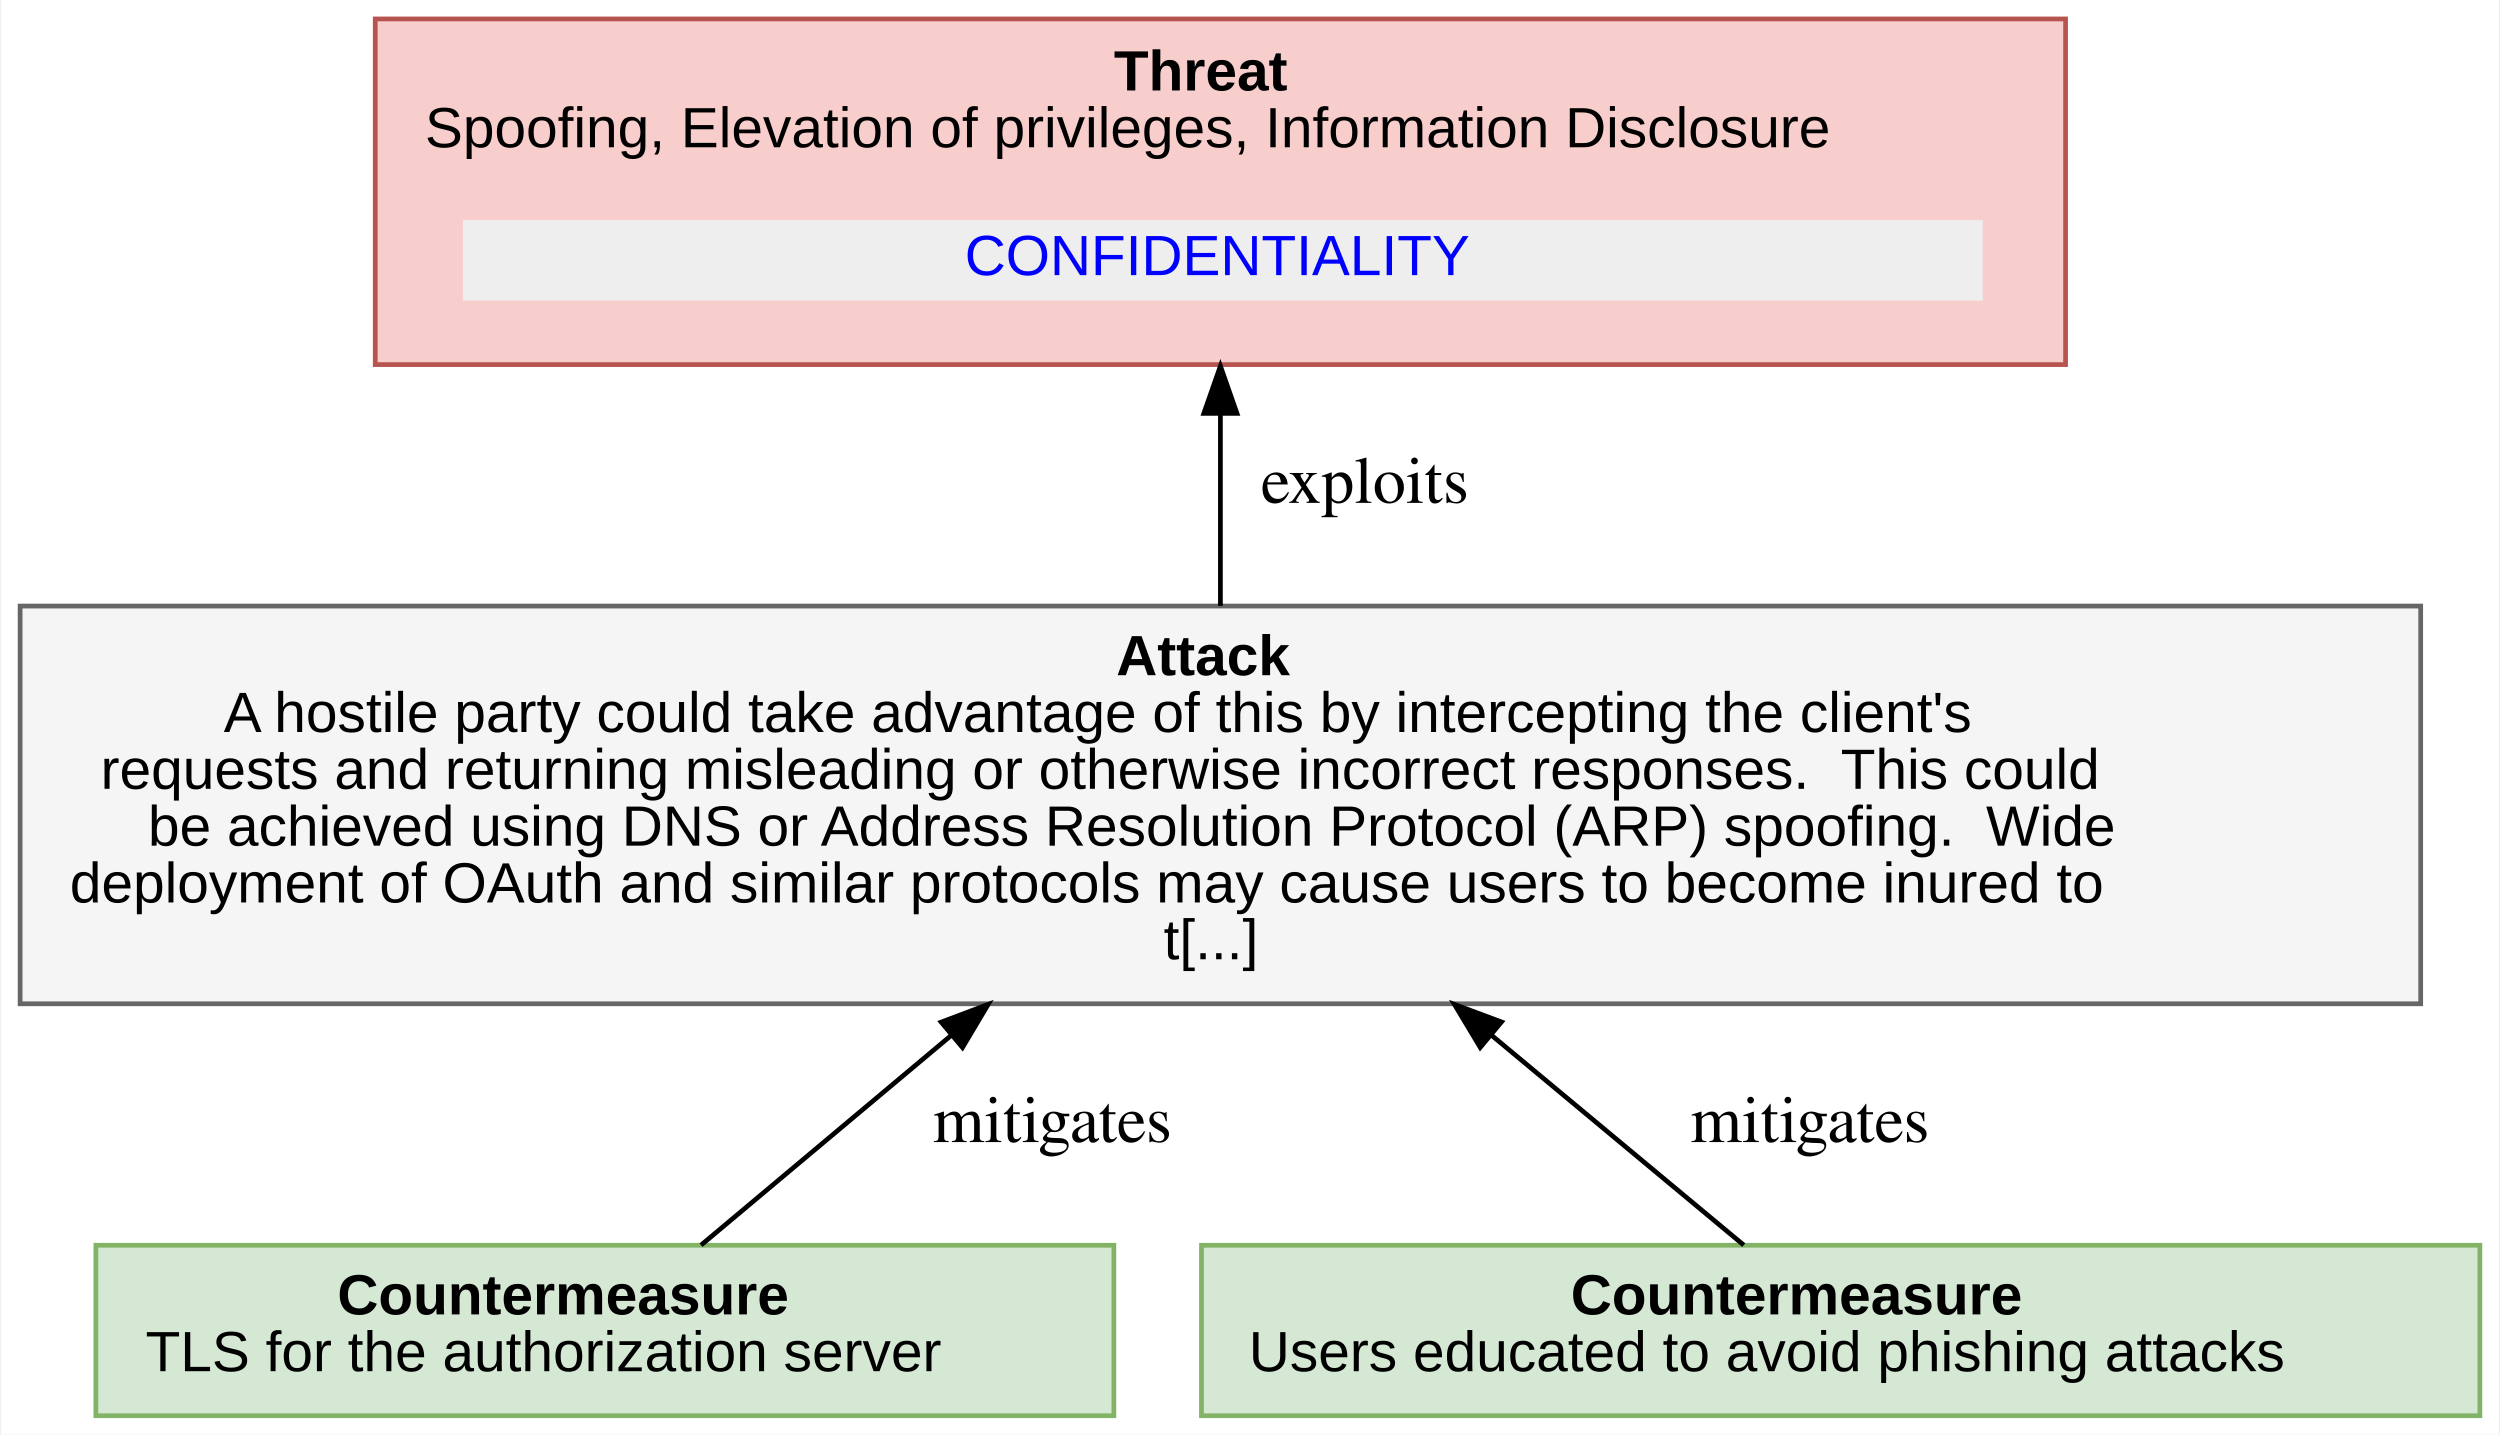
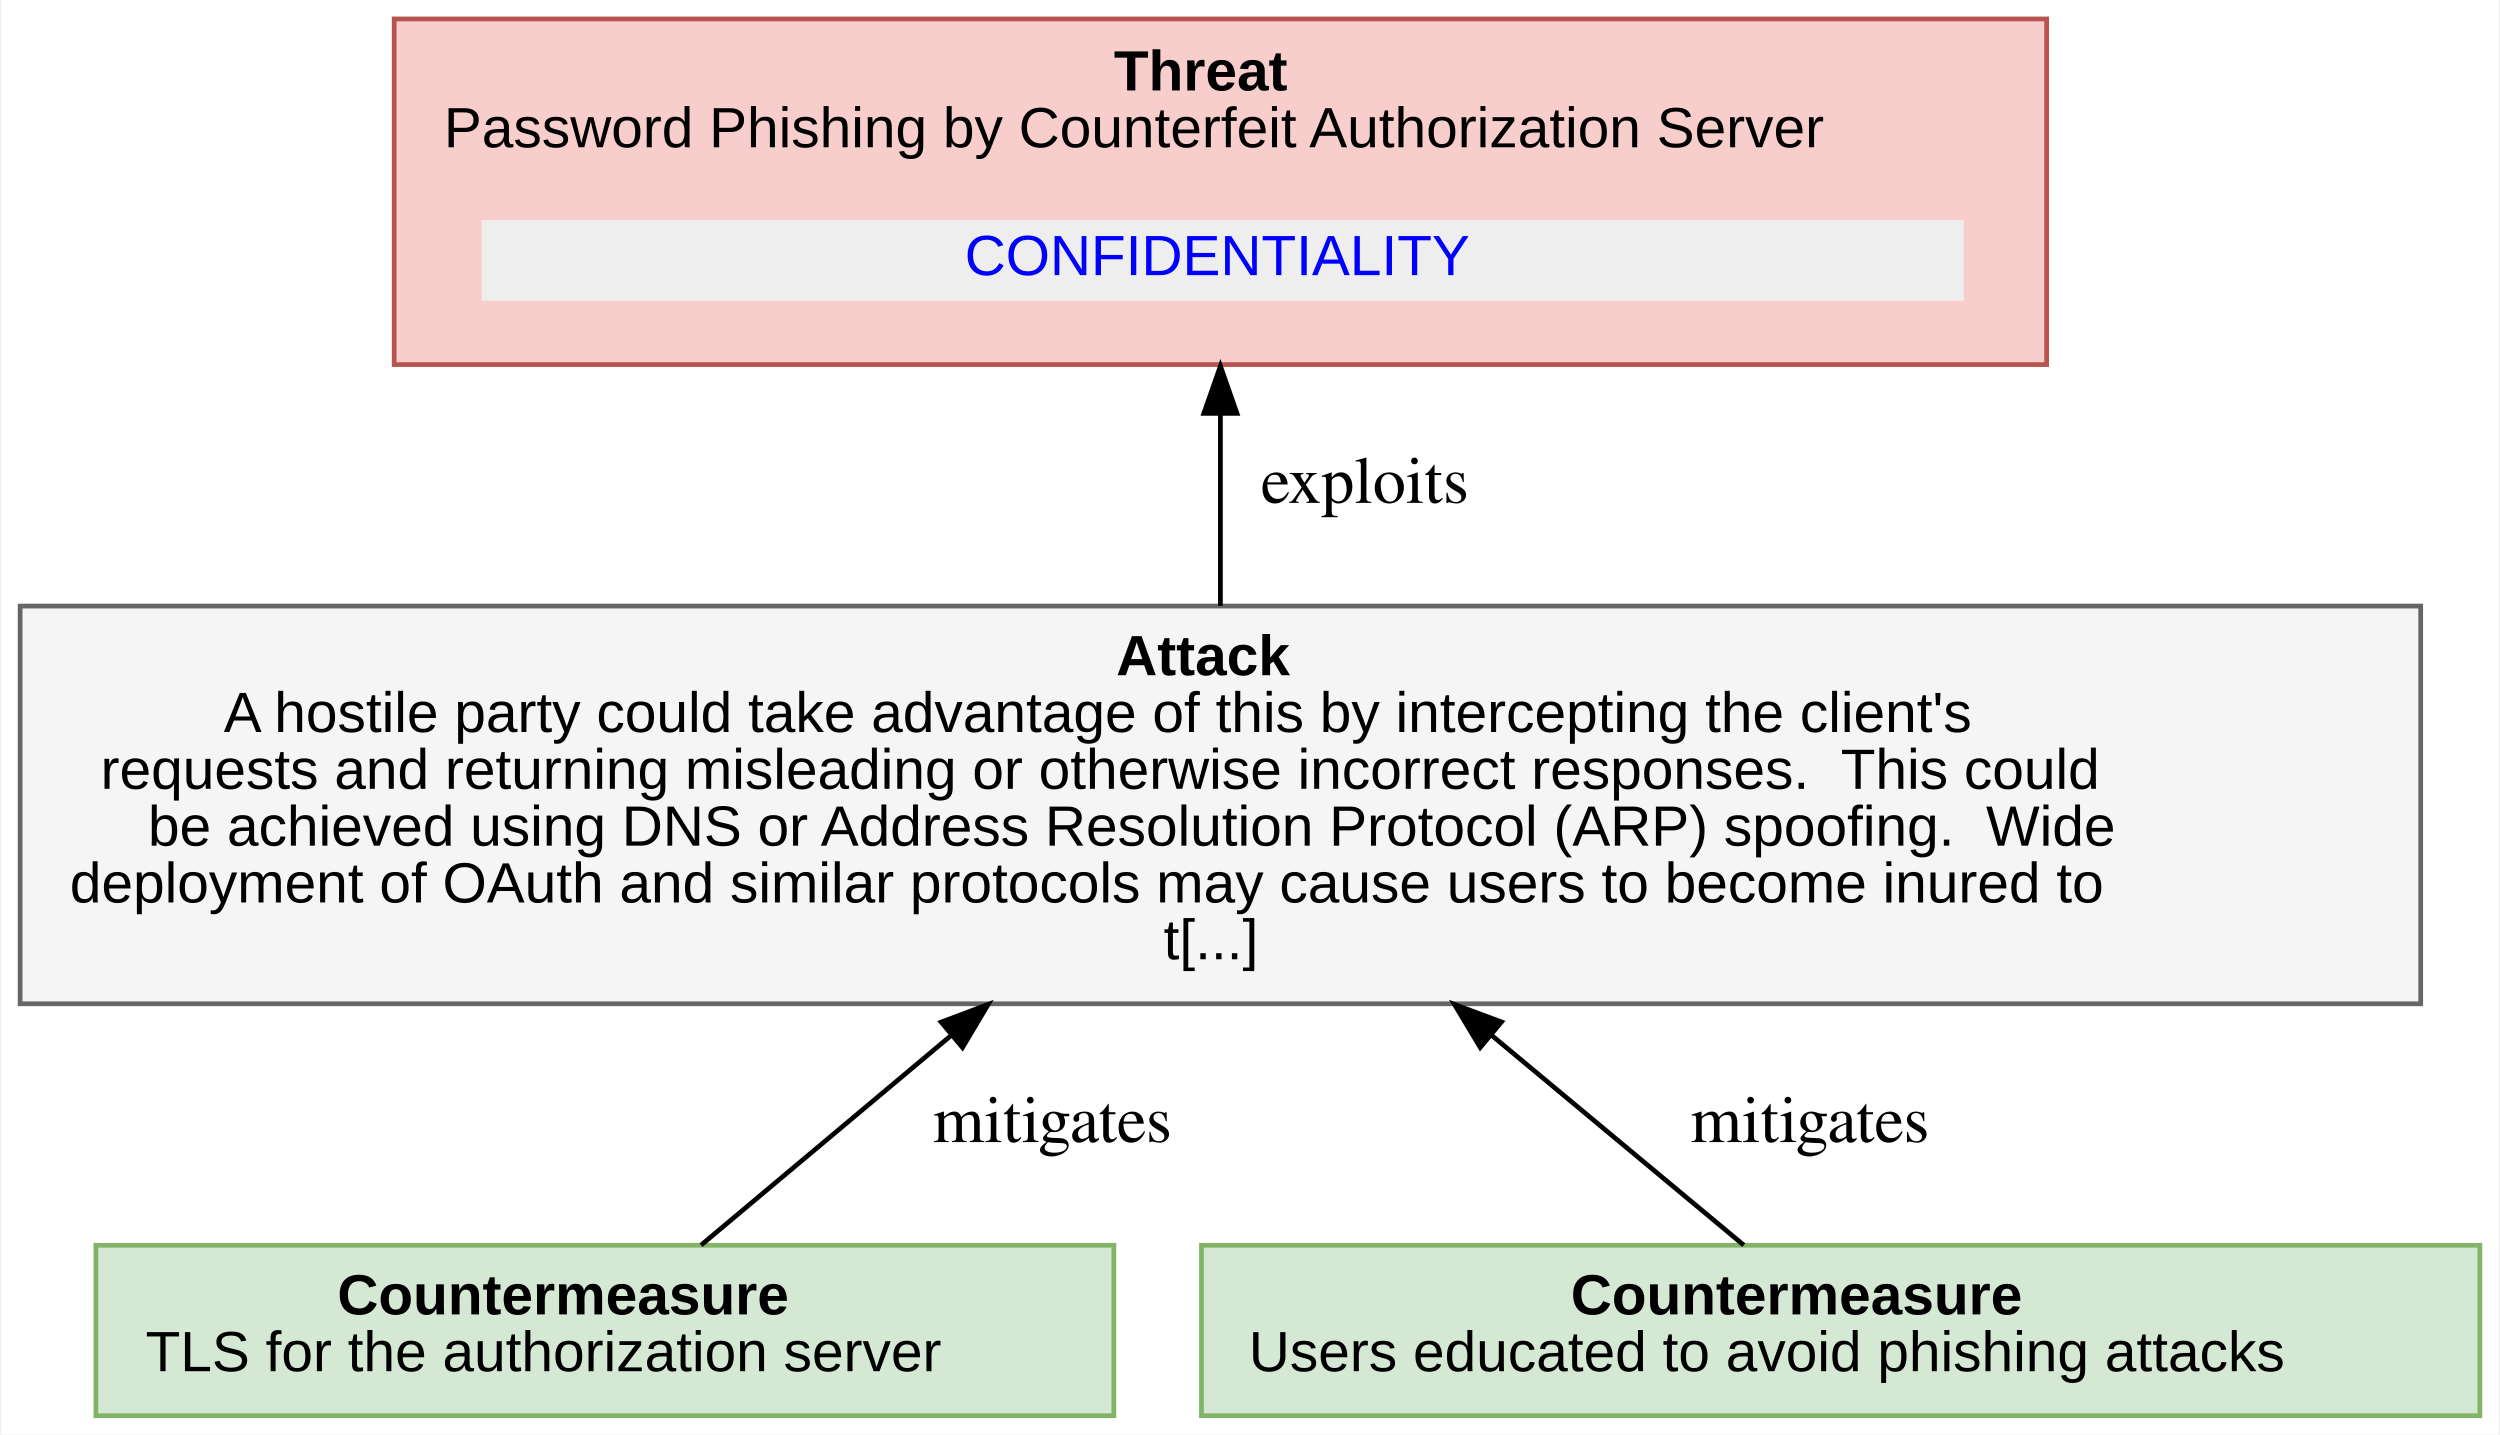
<svg xmlns="http://www.w3.org/2000/svg" xmlns:xlink="http://www.w3.org/1999/xlink" width="528pt" height="303pt" viewBox="0.00 0.00 527.50 303.00">
  <g id="graph0" class="graph" transform="scale(1 1) rotate(0) translate(4 299)">
    <polygon fill="white" stroke="transparent" points="-4,4 -4,-299 523.5,-299 523.5,4 -4,4" />
    <g id="node1" class="node">
-       <polygon fill="#f8cecc" stroke="#b85450" points="432,-295 75,-295 75,-222 432,-222 432,-295" />
+       <polygon fill="#f8cecc" stroke="#b85450" points="428,-295 79,-295 79,-222 428,-222 428,-295" />
      <text text-anchor="start" x="231" y="-279.9" font-family="Arial" font-weight="bold" font-size="12.00">Threat</text>
-       <text text-anchor="start" x="85.5" y="-267.9" font-family="Arial" font-size="12.00"> Spoofing, Elevation of privileges, Information Disclosure</text>
+       <text text-anchor="start" x="89.5" y="-267.9" font-family="Arial" font-size="12.00"> Password Phishing by Counterfeit Authorization Server</text>
      <g id="a_node1_0">
        <a xlink:href="#OAuth2.CONFIDENTIALITY" xlink:title="&lt;TABLE&gt;">
-           <polygon fill="#eeeeee" stroke="transparent" points="93.5,-235.5 93.5,-252.5 414.5,-252.5 414.5,-235.5 93.5,-235.5" />
+           <polygon fill="#eeeeee" stroke="transparent" points="97.5,-235.5 97.5,-252.5 410.5,-252.5 410.5,-235.5 97.5,-235.5" />
          <text text-anchor="start" x="199.5" y="-240.9" font-family="Arial" font-size="12.00" fill="blue">CONFIDENTIALITY</text>
        </a>
      </g>
    </g>
    <g id="node2" class="node">
      <polygon fill="#f5f5f5" stroke="#666666" points="507,-171 0,-171 0,-87 507,-87 507,-171" />
      <text text-anchor="start" x="231.5" y="-156.4" font-family="Arial" font-weight="bold" font-size="12.00">Attack</text>
      <text text-anchor="start" x="43" y="-144.4" font-family="Arial" font-size="12.00">A hostile party could take advantage of this by intercepting the client's</text>
      <text text-anchor="start" x="17" y="-132.4" font-family="Arial" font-size="12.00">requests and returning misleading or otherwise incorrect responses.  This could</text>
      <text text-anchor="start" x="27" y="-120.4" font-family="Arial" font-size="12.00">be achieved using DNS or Address Resolution Protocol (ARP) spoofing.  Wide</text>
      <text text-anchor="start" x="10.5" y="-108.4" font-family="Arial" font-size="12.00">deployment of OAuth and similar protocols may cause users to become inured to</text>
      <text text-anchor="start" x="241.5" y="-96.4" font-family="Arial" font-size="12.00">t[...]</text>
    </g>
    <g id="edge1" class="edge">
      <path fill="none" stroke="black" d="M253.5,-171.04C253.5,-183.91 253.5,-198.2 253.5,-211.39" />
      <polygon fill="black" stroke="black" points="250,-211.69 253.5,-221.69 257,-211.69 250,-211.69" />
      <text text-anchor="middle" x="284" y="-192.8" font-family="Times,serif" font-size="14.00"> exploits</text>
    </g>
    <g id="node3" class="node">
      <polygon fill="#d5e8d4" stroke="#82b366" points="231,-36 16,-36 16,0 231,0 231,-36" />
      <text text-anchor="start" x="67" y="-21.4" font-family="Arial" font-weight="bold" font-size="12.00">Countermeasure</text>
      <text text-anchor="start" x="26.5" y="-9.4" font-family="Arial" font-size="12.00"> TLS for the authorization server</text>
    </g>
    <g id="edge2" class="edge">
      <path fill="none" stroke="black" d="M143.81,-36.03C158.06,-47.98 177.86,-64.58 196.72,-80.39" />
      <polygon fill="black" stroke="black" points="194.53,-83.13 204.45,-86.87 199.03,-77.76 194.53,-83.13" />
      <text text-anchor="middle" x="218" y="-57.8" font-family="Times,serif" font-size="14.00"> mitigates</text>
    </g>
    <g id="node4" class="node">
      <polygon fill="#d5e8d4" stroke="#82b366" points="519.5,-36 249.5,-36 249.5,0 519.5,0 519.5,-36" />
      <text text-anchor="start" x="327.5" y="-21.4" font-family="Arial" font-weight="bold" font-size="12.00">Countermeasure</text>
      <text text-anchor="start" x="259.5" y="-9.4" font-family="Arial" font-size="12.00"> Users educated to avoid phishing attacks</text>
    </g>
    <g id="edge3" class="edge">
      <path fill="none" stroke="black" d="M364.03,-36.03C349.67,-47.98 329.72,-64.58 310.72,-80.39" />
      <polygon fill="black" stroke="black" points="308.38,-77.78 302.93,-86.87 312.86,-83.16 308.38,-77.78" />
      <text text-anchor="middle" x="378" y="-57.8" font-family="Times,serif" font-size="14.00"> mitigates</text>
    </g>
  </g>
</svg>
